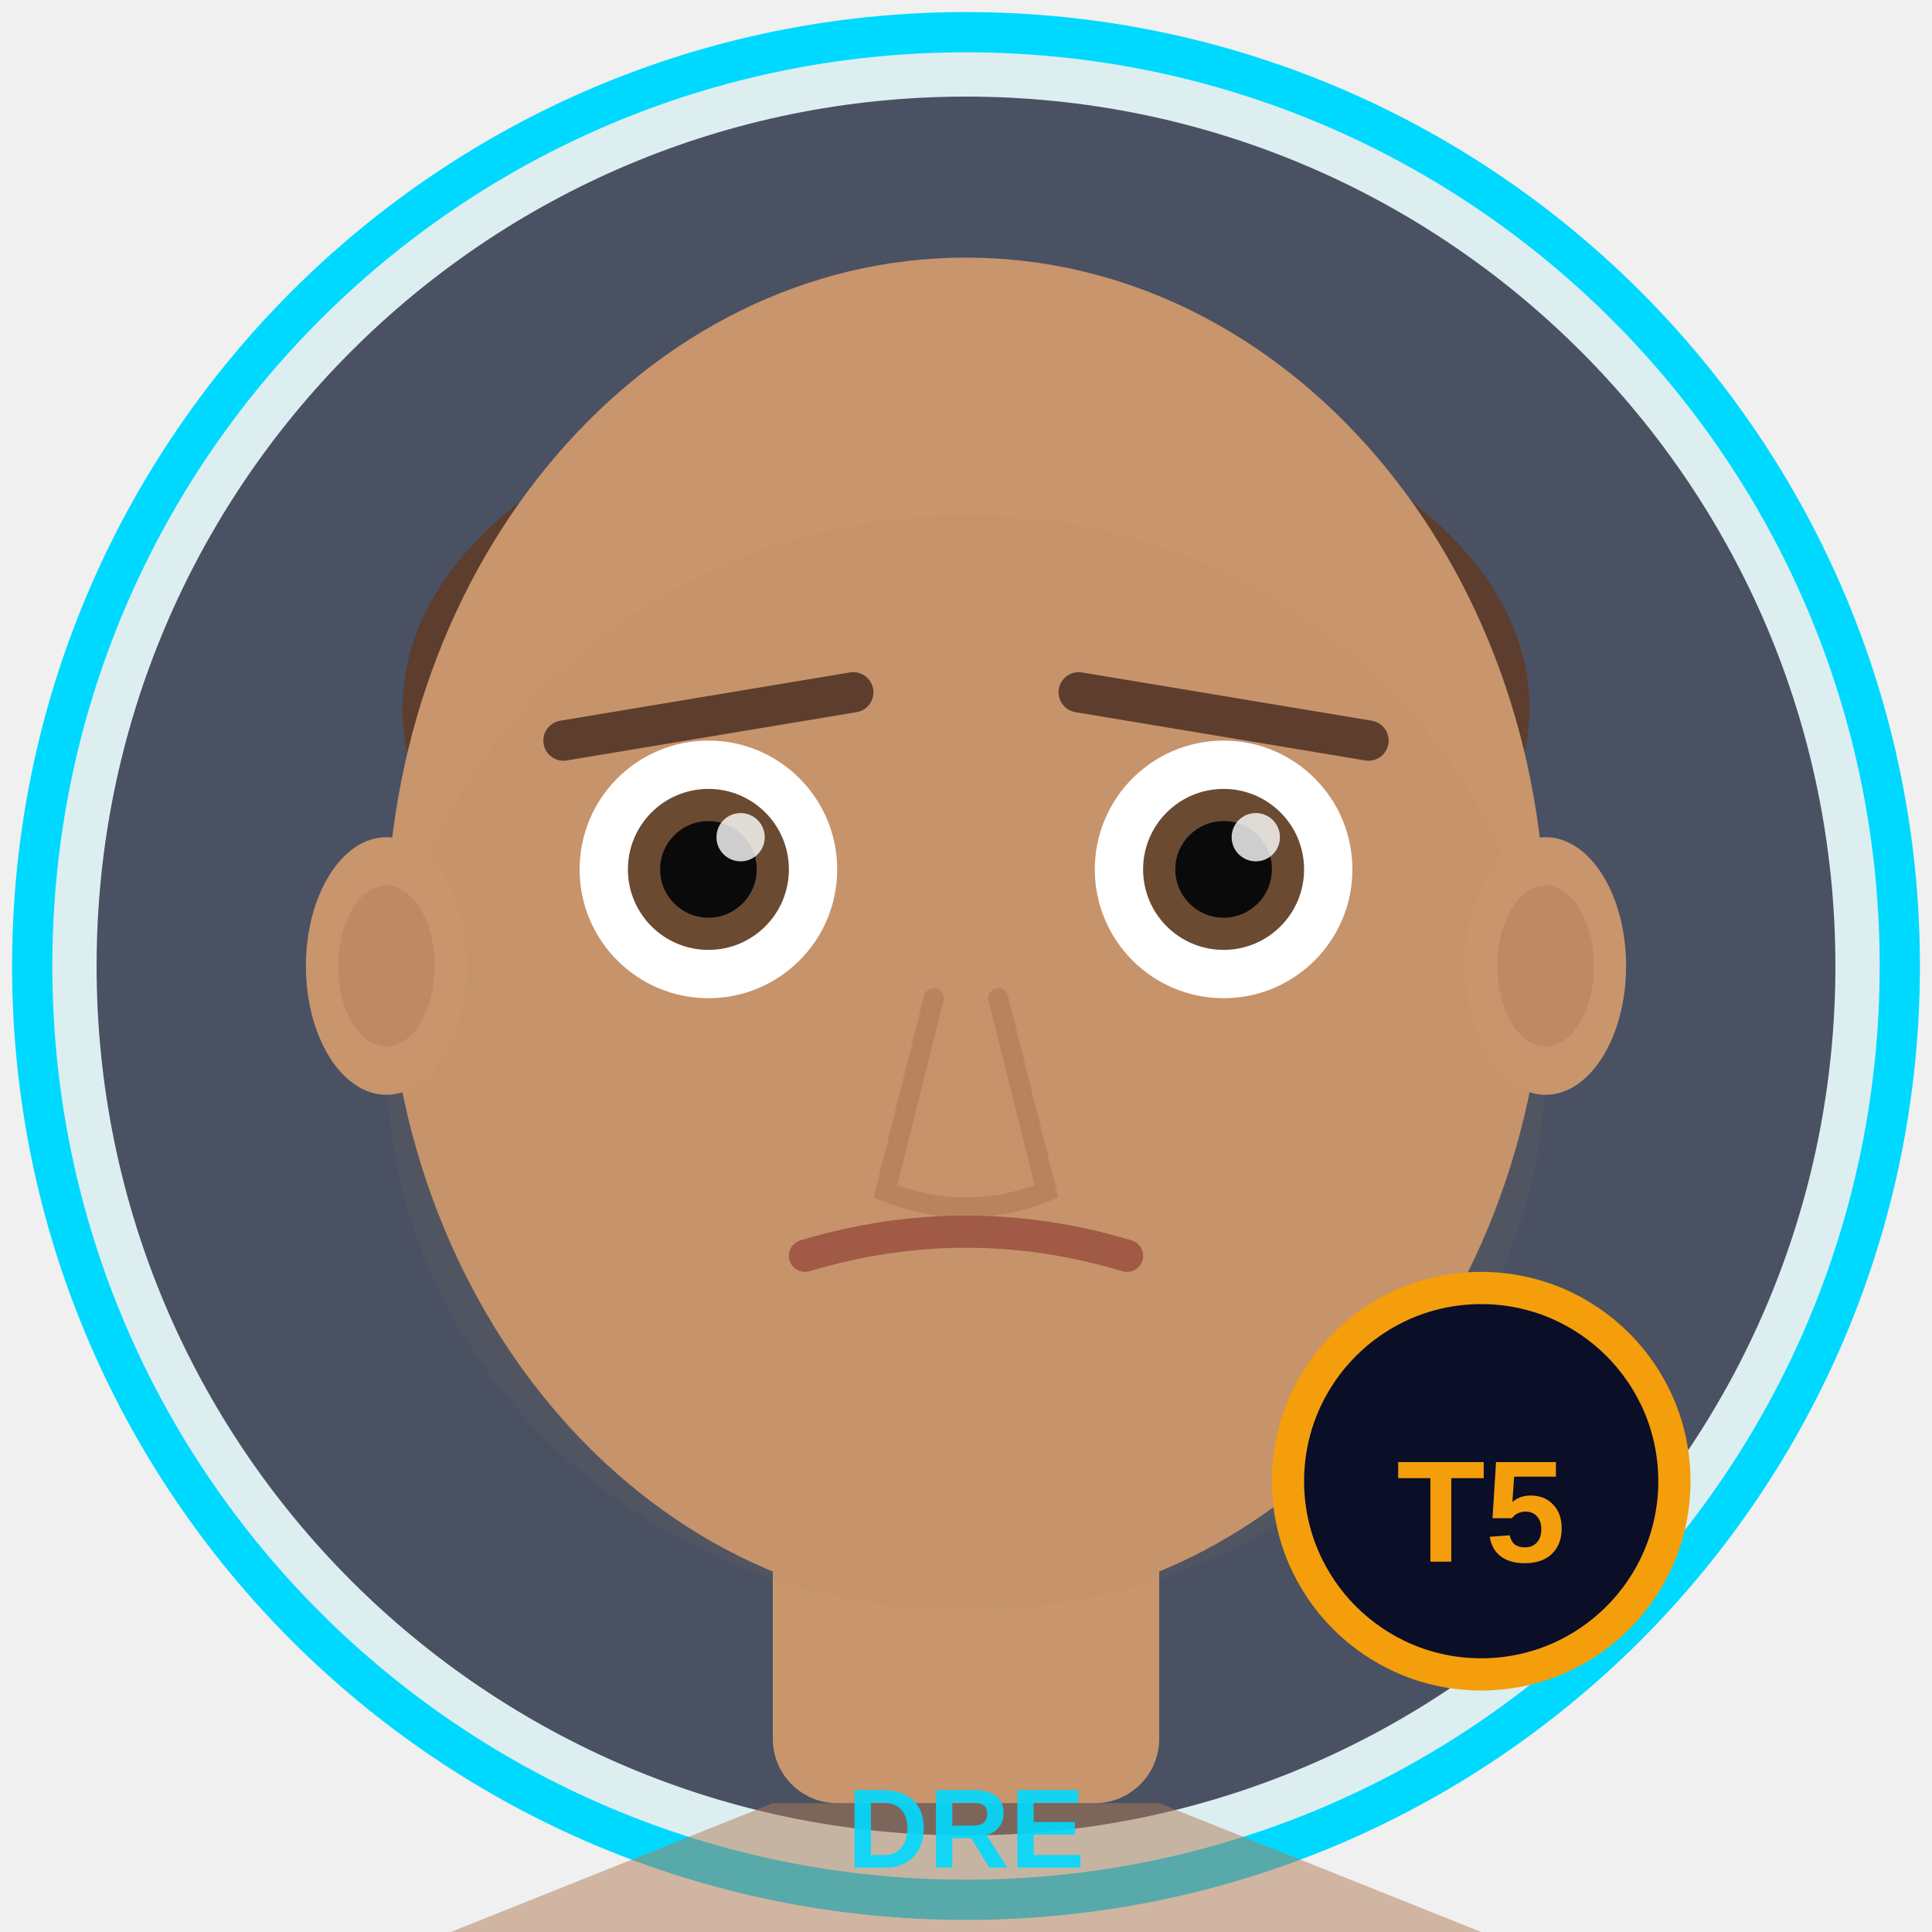
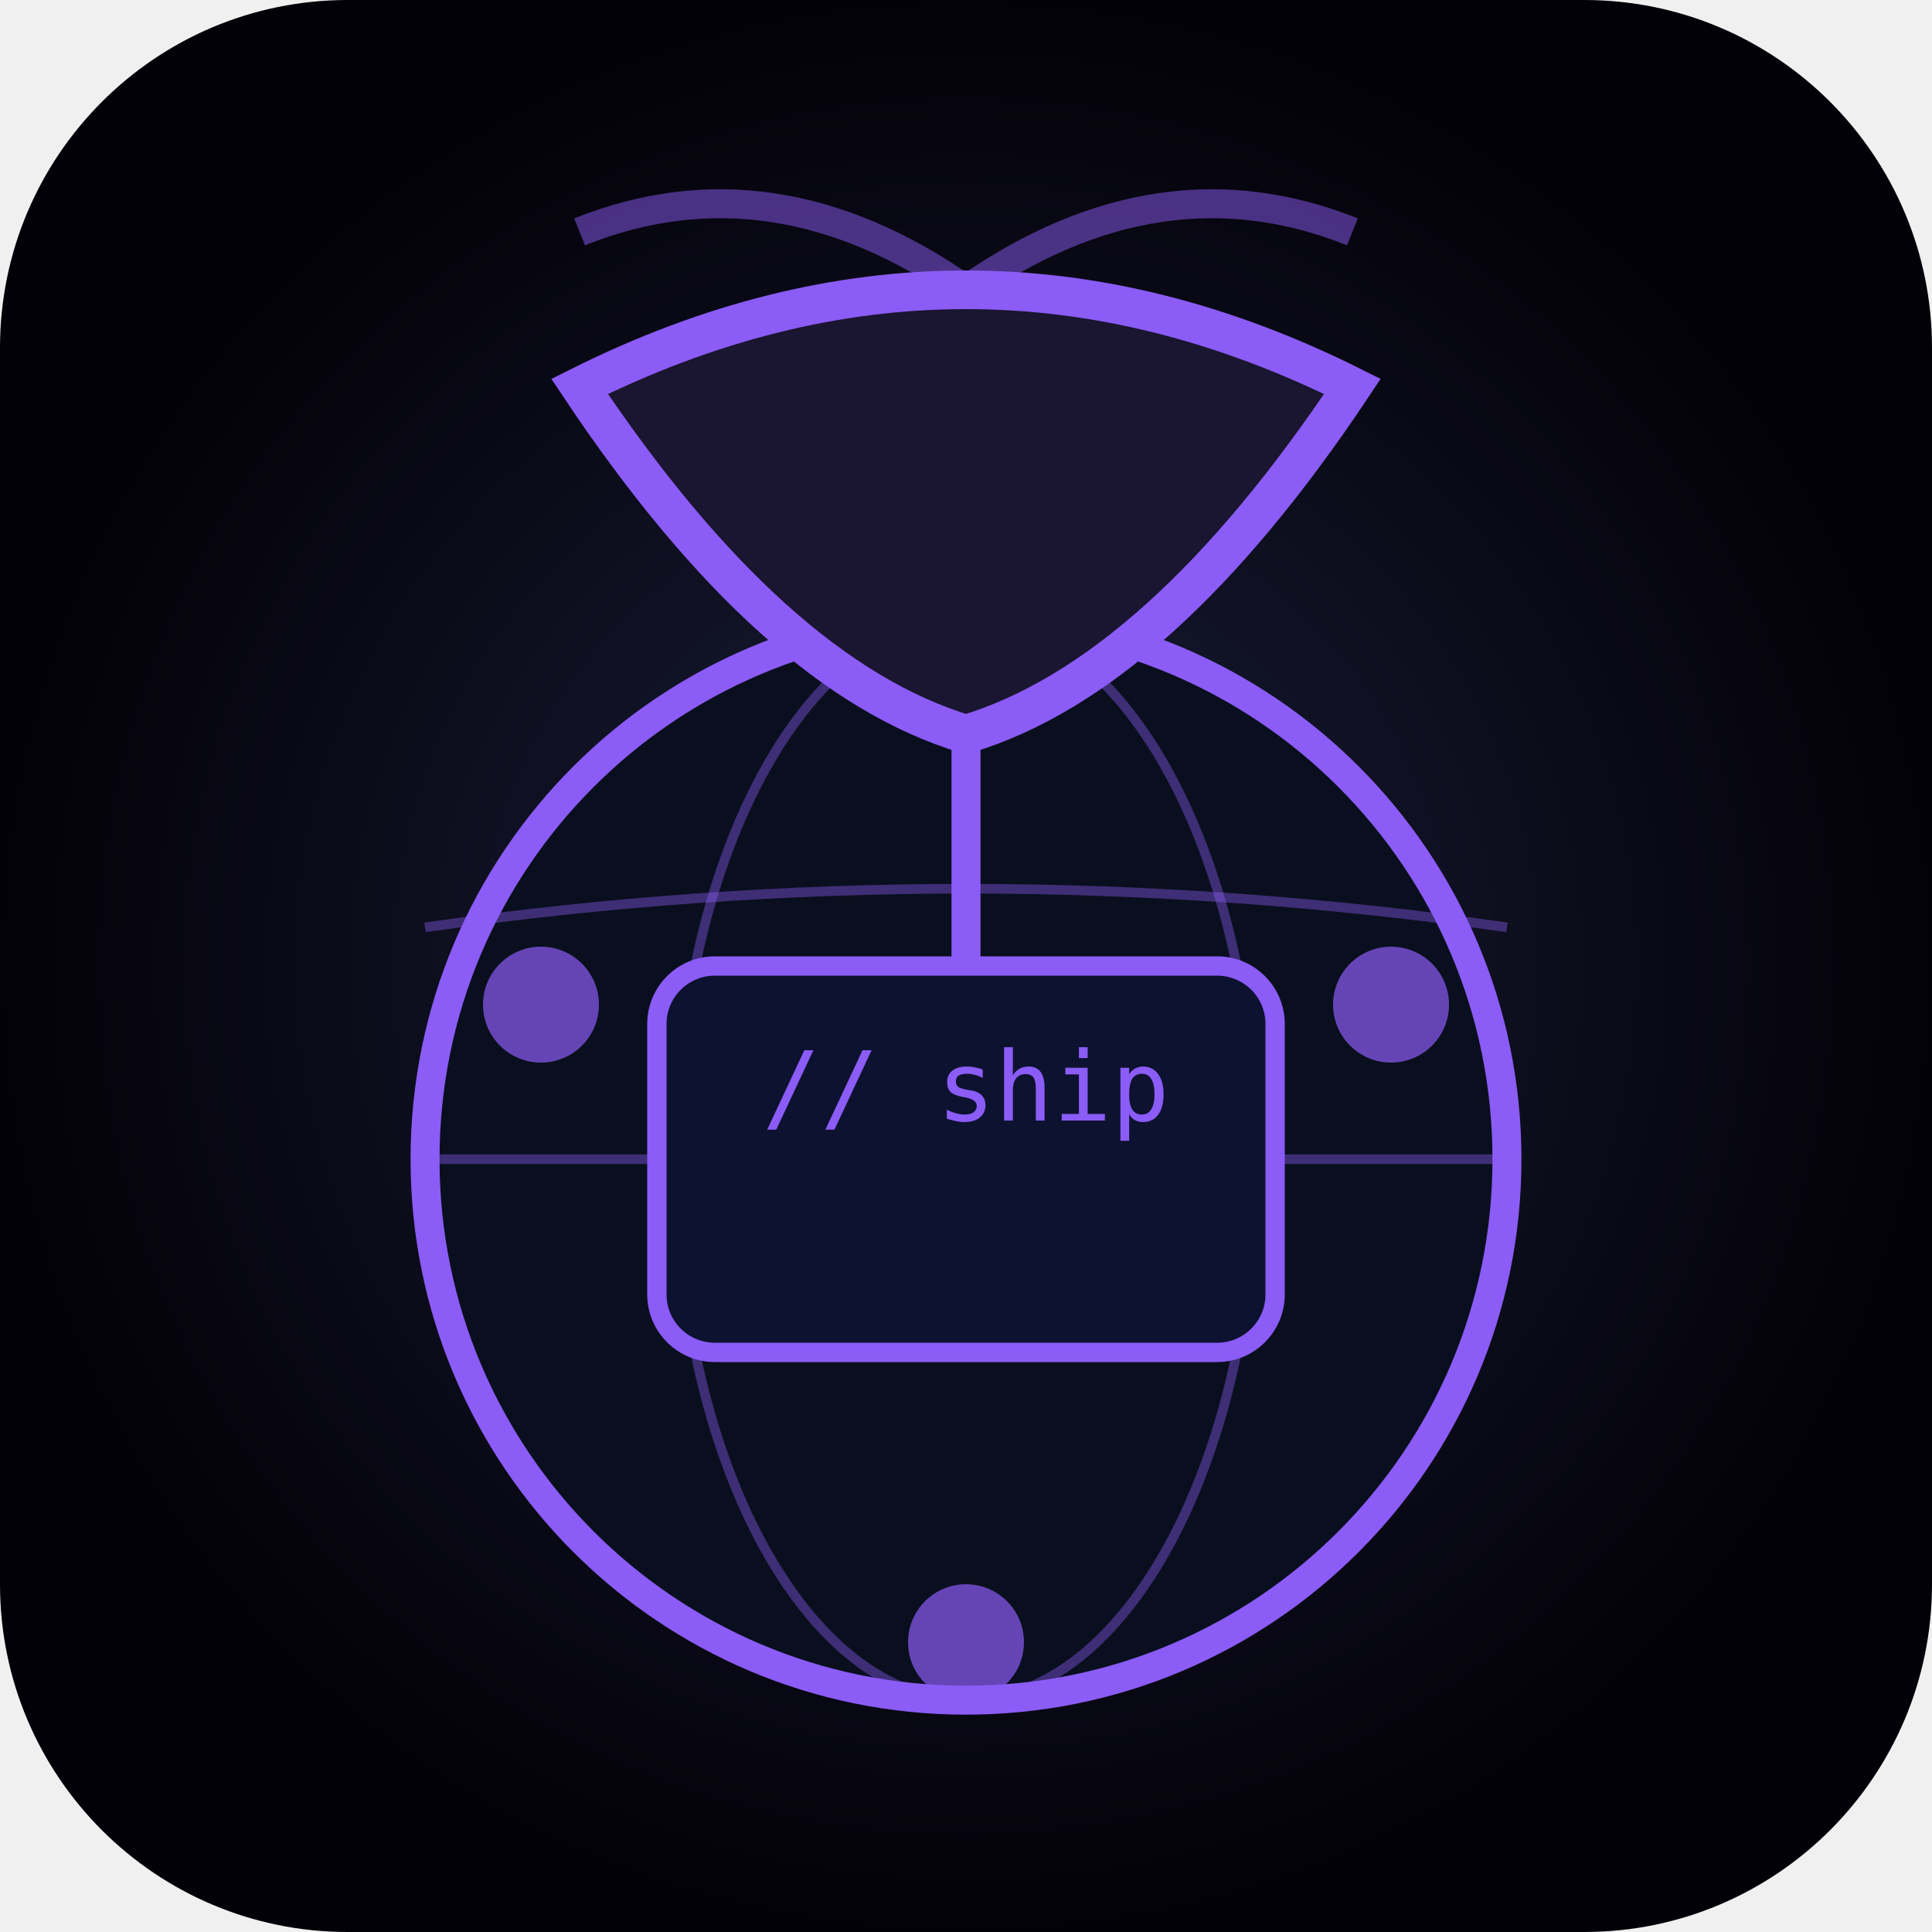
- <svg xmlns="http://www.w3.org/2000/svg" viewBox="0 0 120 120" width="120" height="120" role="img">
-   <circle cx="60" cy="60" r="58" fill="#00D9FF" opacity="0.08" />
-   <circle cx="60" cy="60" r="58" fill="none" stroke="#00D9FF" stroke-width="2.5" />
-   <circle cx="60" cy="60" r="54" fill="#0A0E27" opacity="0.7" />
-   <rect x="48" y="90" width="24" height="22" rx="4" fill="#C8956C" />
-   <rect x="48" y="90" width="24" height="4" rx="0" fill="#B07A54" opacity="0.4" />
-   <path d="M28,120 Q28,120 48,112 L72,112 Q92,120 92,120" fill="#B07A54" opacity="0.5" />
-   <ellipse cx="60" cy="44" rx="35" ry="21" fill="#5C3D2E" />
-   <path d="M25,65 Q60,20 95,65" fill="#5C3D2E" />
-   <path d="M26,62 Q34,58 40,63 Q46,68 52,63" fill="none" stroke="#5C3D2E" stroke-width="3" />
-   <ellipse cx="60" cy="58" rx="36" ry="42" fill="#C8956C" />
-   <ellipse cx="60" cy="66" rx="36" ry="34" fill="#B07A54" opacity="0.08" />
-   <ellipse cx="24" cy="60" rx="5" ry="8" fill="#C8956C" />
-   <ellipse cx="24" cy="60" rx="3" ry="5" fill="#B07A54" opacity="0.4" />
-   <ellipse cx="96" cy="60" rx="5" ry="8" fill="#C8956C" />
-   <ellipse cx="96" cy="60" rx="3" ry="5" fill="#B07A54" opacity="0.4" />
-   <line x1="35" y1="46" x2="53" y2="43" stroke="#5C3D2E" stroke-width="2.5" stroke-linecap="round" />
-   <line x1="67" y1="43" x2="85" y2="46" stroke="#5C3D2E" stroke-width="2.5" stroke-linecap="round" />
-   <circle cx="44" cy="54" r="8" fill="white" />
-   <circle cx="44" cy="54" r="5" fill="#6B4A32" />
-   <circle cx="44" cy="54" r="3" fill="#0A0A0A" />
-   <circle cx="46" cy="52" r="1.5" fill="white" opacity="0.8" />
-   <circle cx="76" cy="54" r="8" fill="white" />
-   <circle cx="76" cy="54" r="5" fill="#6B4A32" />
-   <circle cx="76" cy="54" r="3" fill="#0A0A0A" />
-   <circle cx="78" cy="52" r="1.5" fill="white" opacity="0.8" />
-   <path d="M58,62 L55,74 Q60,76 65,74 L62,62" fill="none" stroke="#B07A54" stroke-width="1.25" stroke-linecap="round" opacity="0.6" />
-   <path d="M50,78 Q60,75 70,78" fill="none" stroke="#A05A45" stroke-width="2" stroke-linecap="round" />
-   <circle cx="92" cy="92" r="12" fill="#0A0E27" stroke="#F59E0B" stroke-width="2" />
-   <text x="92" y="97" font-family="'Arial Black',Arial,sans-serif" font-size="9" font-weight="900" fill="#F59E0B" text-anchor="middle">T5</text>
-   <text x="60" y="116" font-family="'Arial',sans-serif" font-size="7" font-weight="600" fill="#00D9FF" text-anchor="middle" opacity="0.9">DRE</text>
+ <svg xmlns="http://www.w3.org/2000/svg" viewBox="0 0 100 100" width="200" height="200">
+   <defs>
+     <radialGradient id="bg" cx="50%" cy="50%" r="50%">
+       <stop offset="0%" stop-color="#1a1f3a" />
+       <stop offset="100%" stop-color="#030108" />
+     </radialGradient>
+   </defs>
+   <rect width="100" height="100" rx="18" fill="url(#bg)" />
+   <circle cx="50" cy="60" r="28" fill="#0a0f1f" stroke="#8B5CF6" stroke-width="1.5" />
+   <ellipse cx="50" cy="60" rx="15" ry="28" fill="none" stroke="#8B5CF6" stroke-width="0.5" opacity="0.4" />
+   <line x1="22" y1="60" x2="78" y2="60" stroke="#8B5CF6" stroke-width="0.5" opacity="0.4" />
+   <path d="M22,48 Q50,44 78,48" stroke="#8B5CF6" stroke-width="0.5" opacity="0.4" fill="none" />
+   <path d="M30,20 Q50,10 70,20 Q60,35 50,38 Q40,35 30,20 Z" fill="#1a1530" stroke="#8B5CF6" stroke-width="2" />
+   <line x1="50" y1="38" x2="50" y2="50" stroke="#8B5CF6" stroke-width="1.5" />
+   <path d="M50,15 Q40,8 30,12" stroke="#8B5CF6" stroke-width="1.5" fill="none" opacity="0.5" />
+   <path d="M50,15 Q60,8 70,12" stroke="#8B5CF6" stroke-width="1.5" fill="none" opacity="0.5" />
+   <rect x="34" y="50" width="32" height="20" rx="3" fill="#0d1230" stroke="#8B5CF6" stroke-width="1" />
+   <text x="50" y="58" text-anchor="middle" fill="#8B5CF6" font-size="5" font-family="monospace">// ship</text>
+   <circle cx="28" cy="52" r="3" fill="#8B5CF6" opacity="0.7" />
+   <circle cx="72" cy="52" r="3" fill="#8B5CF6" opacity="0.7" />
+   <circle cx="50" cy="85" r="3" fill="#8B5CF6" opacity="0.7" />
</svg>
